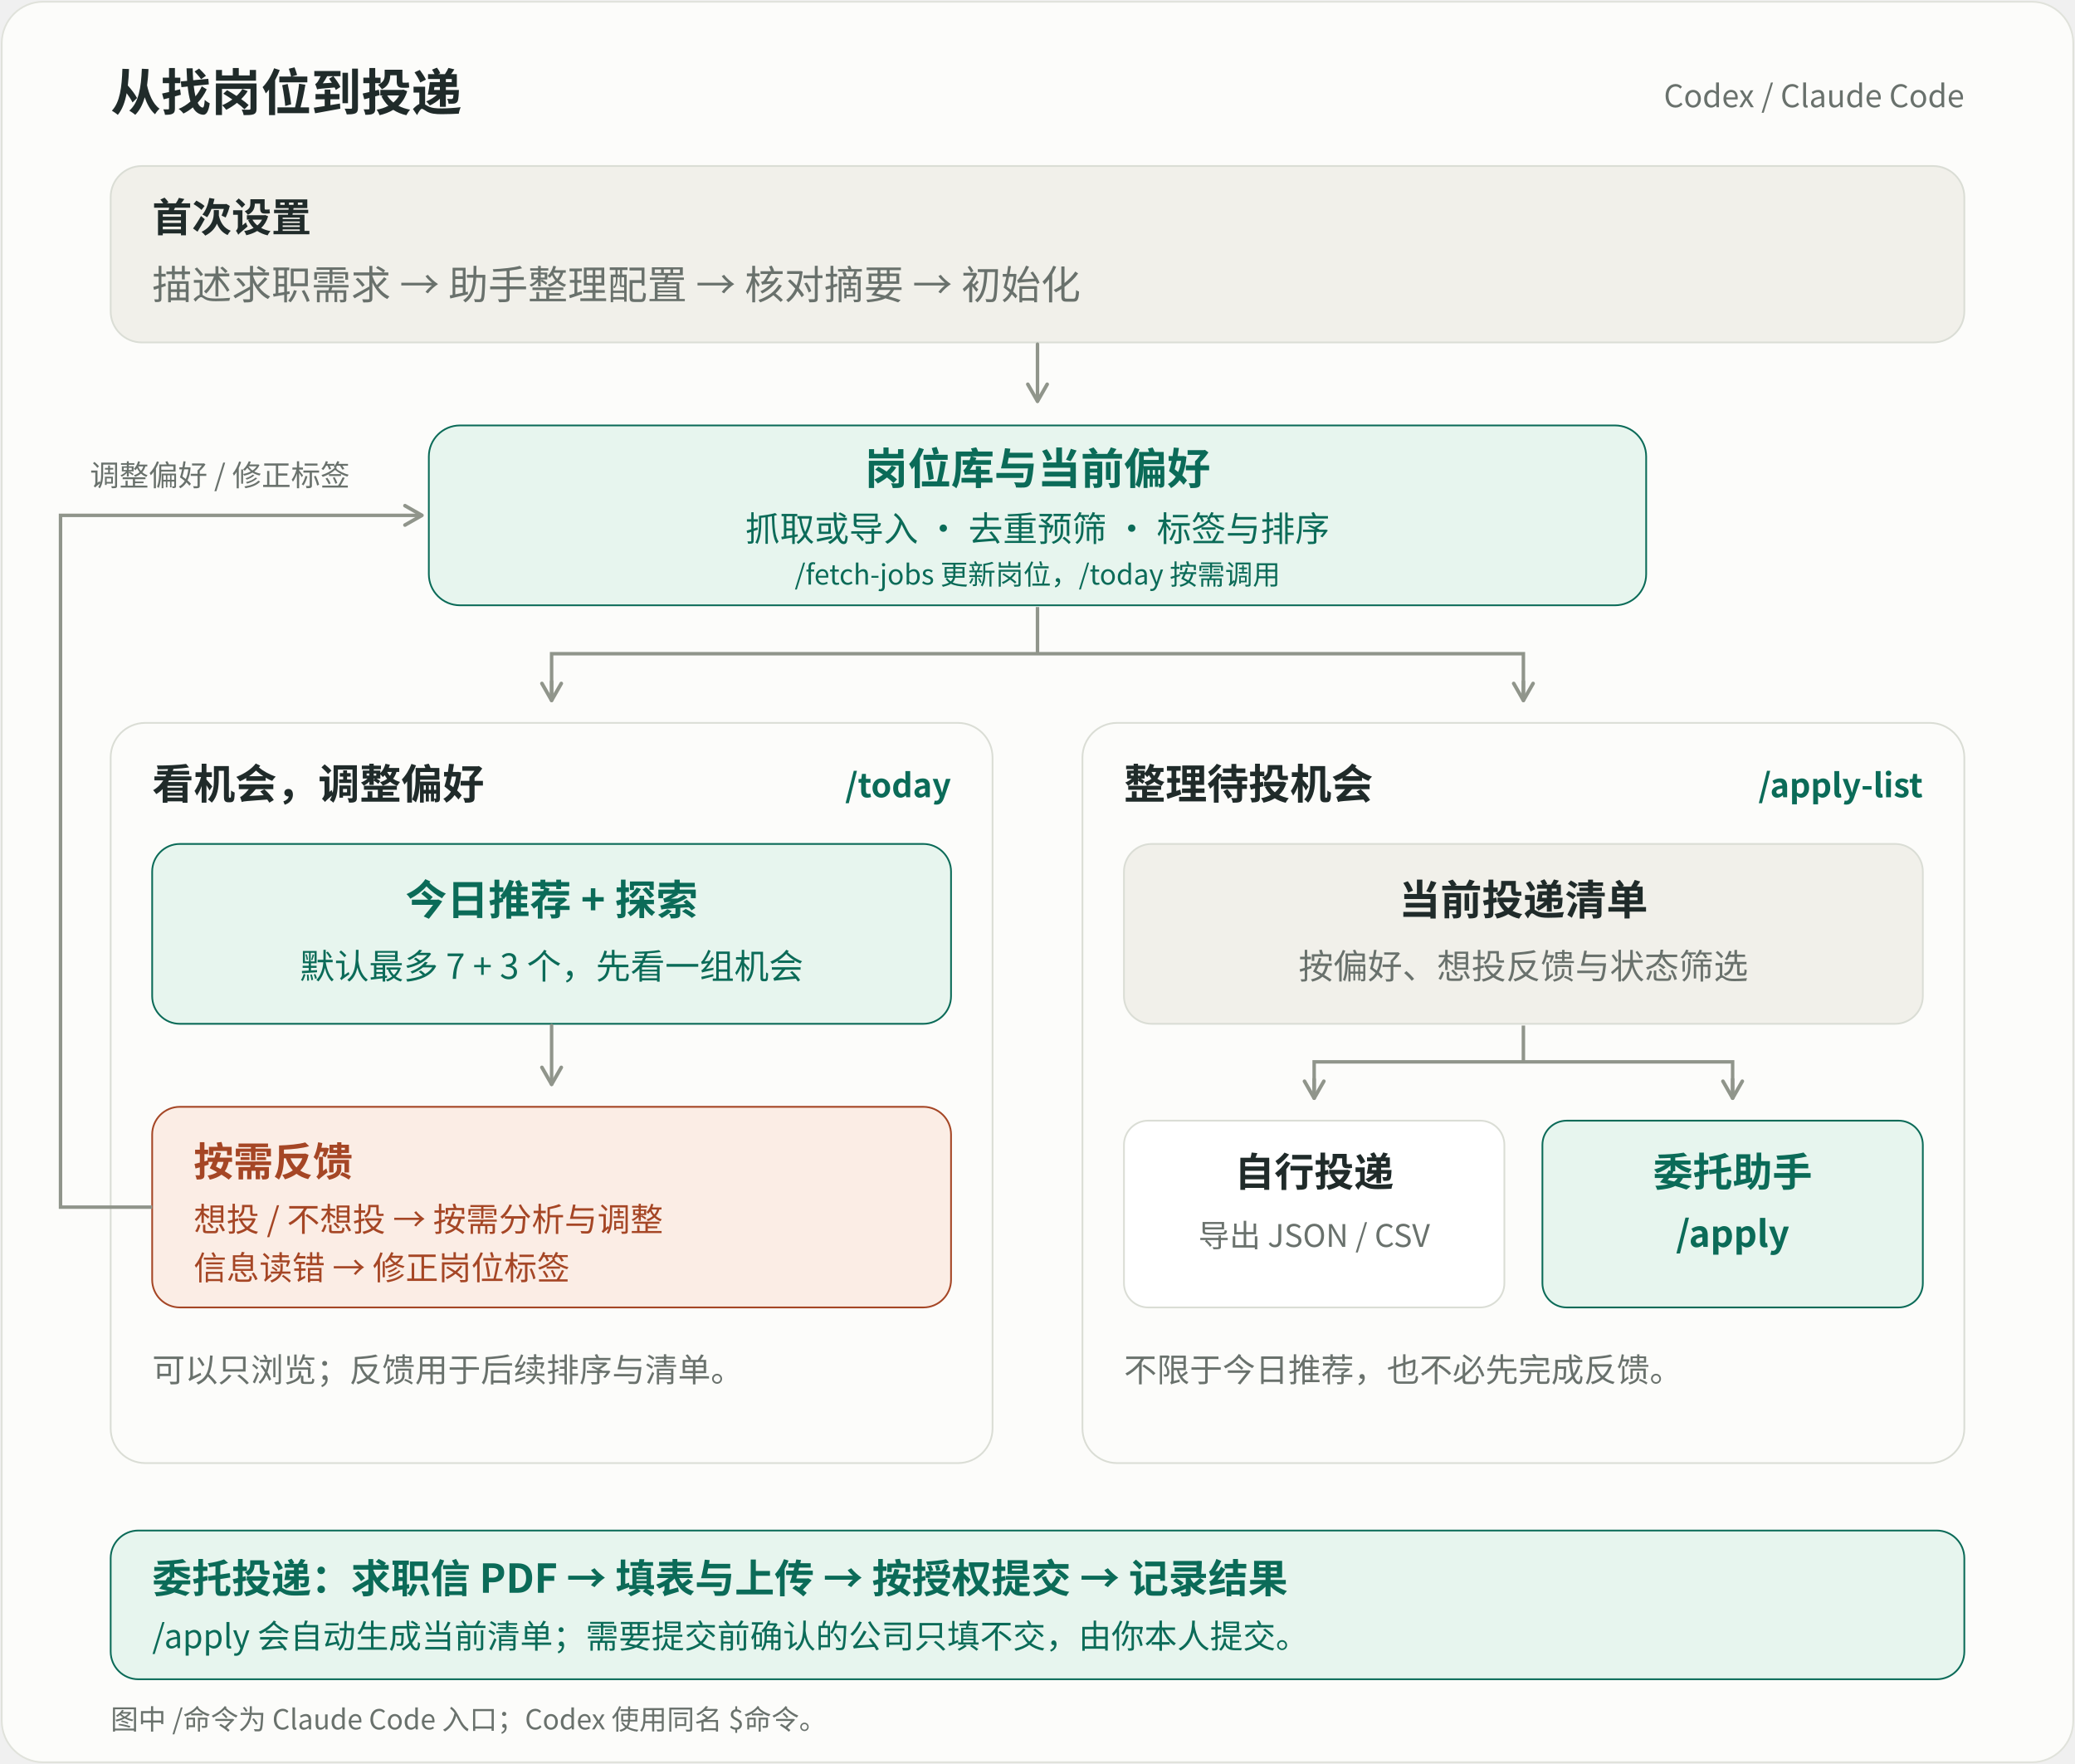
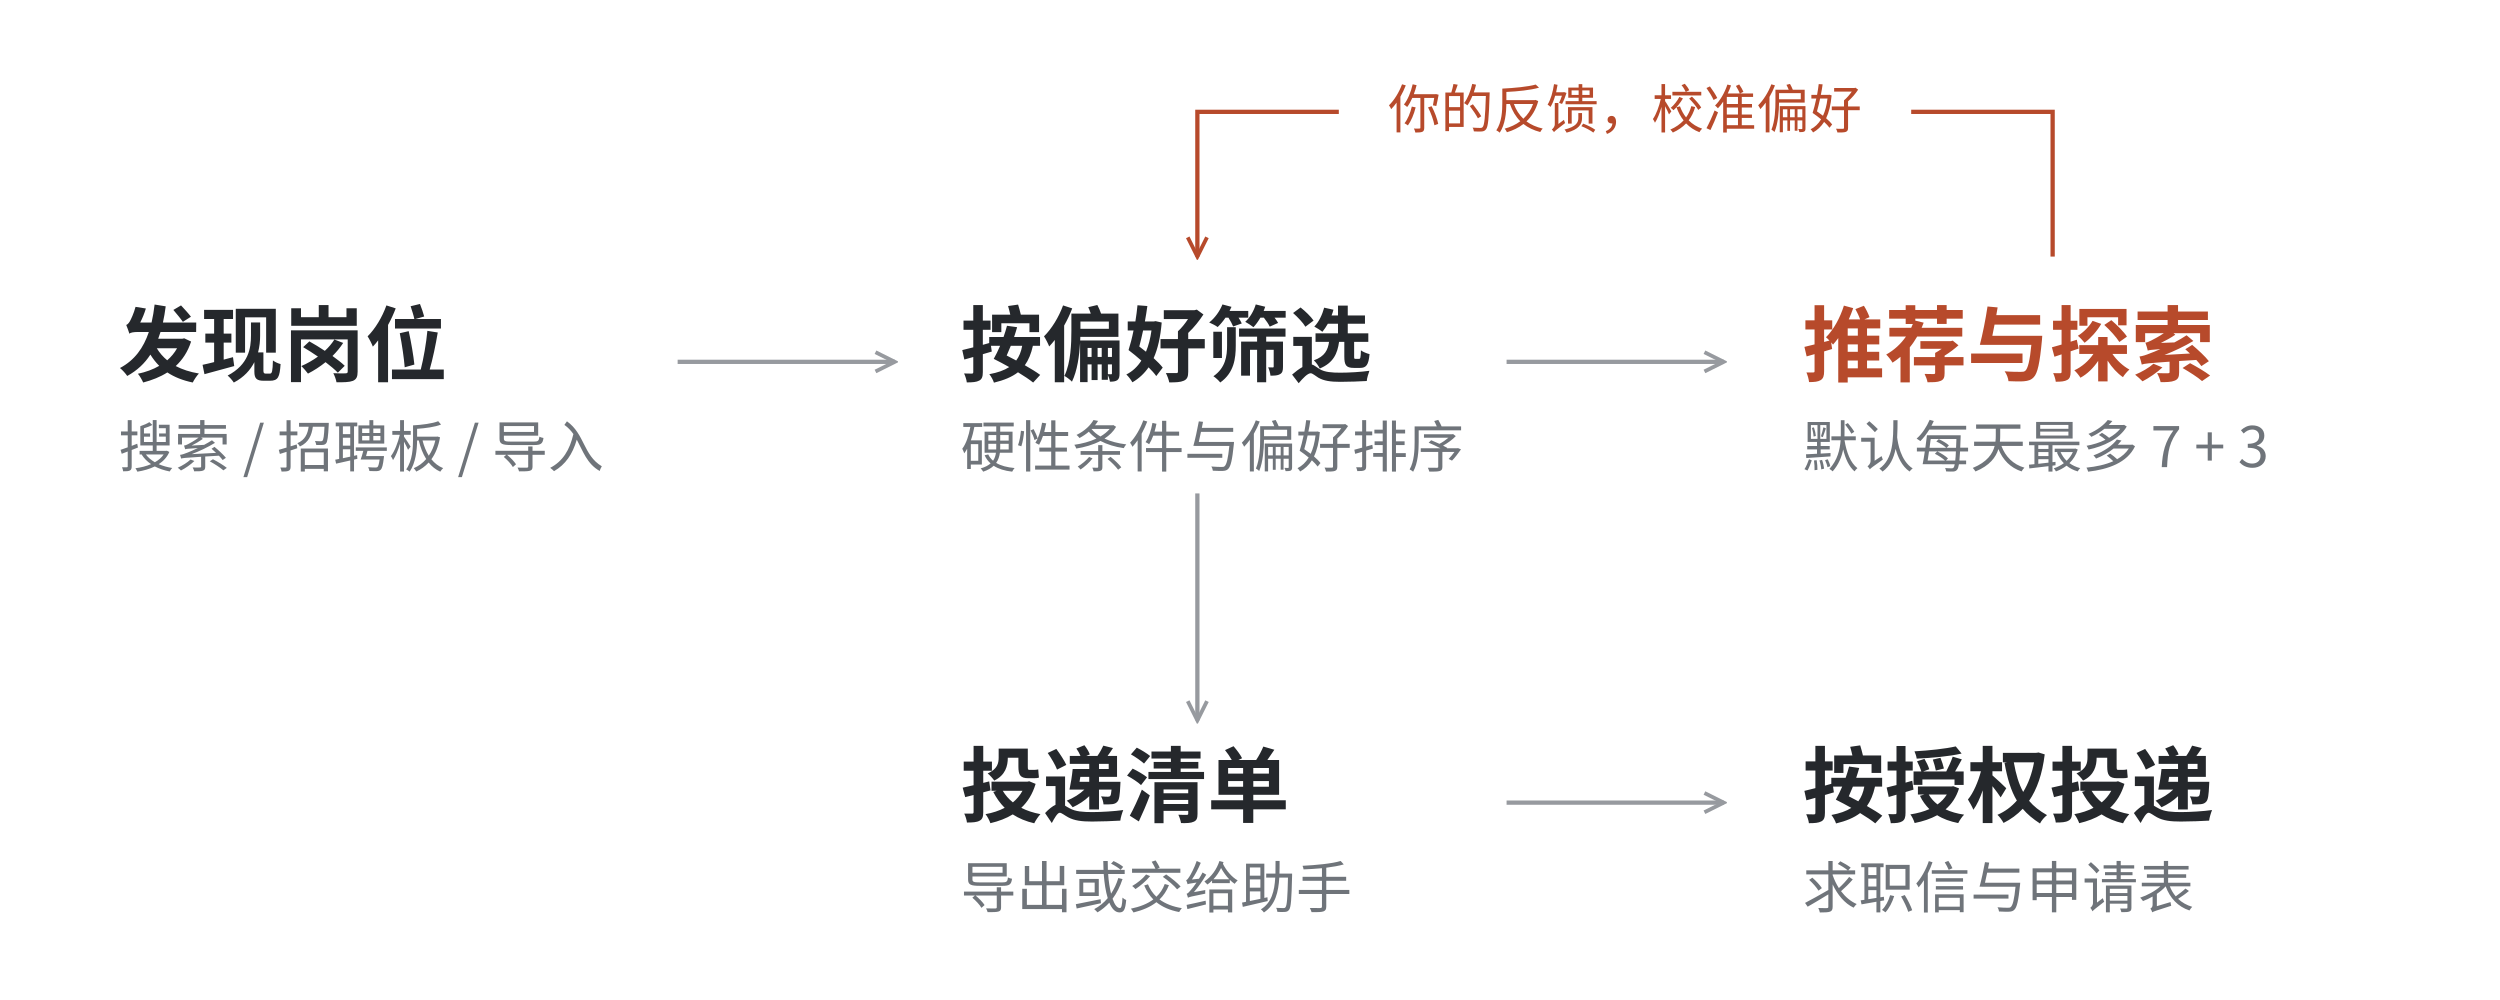
- <svg xmlns="http://www.w3.org/2000/svg" width="1200" height="1020" viewBox="0 0 1200 1020" role="img" aria-labelledby="title desc">
+ <svg xmlns="http://www.w3.org/2000/svg" width="760" height="304" viewBox="0 0 760 304" role="img" aria-labelledby="title desc">
  <defs>
-     <marker id="arrow" viewBox="0 0 10 10" refX="8" refY="5" markerWidth="7" markerHeight="7" orient="auto-start-reverse">
-       <path d="M 1 1 L 8 5 L 1 9" fill="none" stroke="#90958B" stroke-width="1.5" stroke-linecap="round" stroke-linejoin="round" />
+     <marker id="arrow" viewBox="0 0 8 8" refX="7" refY="4" markerWidth="6" markerHeight="6" orient="auto">
+       <path d="M1 1 L7 4 L1 7" fill="none" stroke="#979A9F" stroke-width="1.2" />
+     </marker>
+     <marker id="feedback-arrow" viewBox="0 0 8 8" refX="7" refY="4" markerWidth="6" markerHeight="6" orient="auto">
+       <path d="M1 1 L7 4 L1 7" fill="none" stroke="#B74A2B" stroke-width="1.2" />
    </marker>
  </defs>
+   <rect width="760" height="304" fill="#FFFFFF" />
+   <g fill="none" stroke="#979A9F" stroke-width="1.3" marker-end="url(#arrow)">
+     <path d="M206 110 H272" />
+     <path d="M458 110 H524" />
+     <path d="M364 150 V219" />
+     <path d="M458 244 H524" />
+   </g>
+   <path d="M624 78 V34 H364 V78" fill="none" stroke="#B74A2B" stroke-width="1.3" marker-end="url(#feedback-arrow)" />
  <g font-family="-apple-system, BlinkMacSystemFont, PingFang SC, Microsoft YaHei, Noto Sans CJK SC, sans-serif">
-     <rect x="1" y="1" width="1198" height="1018" rx="24" fill="#FCFCFA" stroke="#E0E2DB" />
-     <text x="64" y="64" font-size="29" font-weight="650" fill="#202B2A" text-anchor="start">从找岗位到投递</text>
-     <text x="1136" y="62" font-size="18" font-weight="500" fill="#69716C" text-anchor="end">Codex / Claude Code</text>
-     <rect x="64" y="96" width="1072" height="102" rx="18" fill="#F1F0EA" stroke="#DADDD5" />
-     <text x="88" y="134" font-size="23" font-weight="650" fill="#202B2A" text-anchor="start">首次设置</text>
-     <text x="88" y="173" font-size="23" font-weight="400" fill="#69716C" text-anchor="start">描述求职需求 → 助手整理配置 → 核对摘要 → 初始化</text>
-     <path d="M600 199 L600 232" fill="none" stroke="#90958B" stroke-width="2" stroke-linecap="round" marker-end="url(#arrow)" />
-     <rect x="248" y="246" width="704" height="104" rx="18" fill="#E7F5EE" stroke="#0B6B58" />
-     <text x="600" y="280" font-size="25" font-weight="650" fill="#0B6B58" text-anchor="middle">岗位库与当前偏好</text>
-     <text x="600" y="313" font-size="20" font-weight="400" fill="#0B6B58" text-anchor="middle">抓取或导入 · 去重预筛 · 标签与排序</text>
-     <text x="600" y="338" font-size="16" font-weight="400" fill="#0B6B58" text-anchor="middle">/fetch-jobs 更新岗位，/today 按需调用</text>
-     <path d="M600 351 V378 H319 V405 M600 378 H881 V405" fill="none" stroke="#90958B" stroke-width="2" />
-     <path d="M319 394 L319 405" fill="none" stroke="#90958B" stroke-width="2" stroke-linecap="round" marker-end="url(#arrow)" />
-     <path d="M881 394 L881 405" fill="none" stroke="#90958B" stroke-width="2" stroke-linecap="round" marker-end="url(#arrow)" />
-     <rect x="64" y="418" width="510" height="428" rx="20" fill="#FCFCFA" stroke="#DADDD5" />
-     <text x="88" y="462" font-size="24" font-weight="650" fill="#202B2A" text-anchor="start">看机会，调整偏好</text>
-     <text x="550" y="461" font-size="19" font-weight="600" fill="#0B6B58" text-anchor="end">/today</text>
-     <rect x="88" y="488" width="462" height="104" rx="16" fill="#E7F5EE" stroke="#0B6B58" />
-     <text x="319" y="529" font-size="24" font-weight="650" fill="#0B6B58" text-anchor="middle">今日推荐 + 探索</text>
-     <text x="319" y="566" font-size="20" font-weight="400" fill="#0B6B58" text-anchor="middle">默认最多 7 + 3 个，先看一组机会</text>
-     <path d="M319 593 L319 627" fill="none" stroke="#90958B" stroke-width="2" stroke-linecap="round" marker-end="url(#arrow)" />
-     <rect x="88" y="640" width="462" height="116" rx="16" fill="#FBEDE5" stroke="#A54625" />
-     <text x="112" y="680" font-size="23" font-weight="650" fill="#A54625" text-anchor="start">按需反馈</text>
-     <text x="112" y="712" font-size="19" font-weight="400" fill="#A54625" text-anchor="start">想投 / 不想投 → 按需分析与调整</text>
-     <text x="112" y="740" font-size="19" font-weight="400" fill="#A54625" text-anchor="start">信息读错 → 修正岗位标签</text>
-     <text x="88" y="799" font-size="19" font-weight="400" fill="#69716C" text-anchor="start">可以只浏览；反馈用于后续排序与清单。</text>
-     <rect x="626" y="418" width="510" height="428" rx="20" fill="#FCFCFA" stroke="#DADDD5" />
-     <text x="650" y="462" font-size="24" font-weight="650" fill="#202B2A" text-anchor="start">整理待投机会</text>
-     <text x="1112" y="461" font-size="19" font-weight="600" fill="#0B6B58" text-anchor="end">/apply-list</text>
-     <rect x="650" y="488" width="462" height="104" rx="16" fill="#F1F0EA" stroke="#DADDD5" />
-     <text x="881" y="529" font-size="24" font-weight="650" fill="#202B2A" text-anchor="middle">当前投递清单</text>
-     <text x="881" y="566" font-size="20" font-weight="400" fill="#69716C" text-anchor="middle">按偏好、想投反馈与状态筛选</text>
-     <path d="M881 593 V614 H760 V635 M881 614 H1002 V635" fill="none" stroke="#90958B" stroke-width="2" />
-     <path d="M760 624 L760 635" fill="none" stroke="#90958B" stroke-width="2" stroke-linecap="round" marker-end="url(#arrow)" />
-     <path d="M1002 624 L1002 635" fill="none" stroke="#90958B" stroke-width="2" stroke-linecap="round" marker-end="url(#arrow)" />
-     <rect x="650" y="648" width="220" height="108" rx="14" fill="white" stroke="#DADDD5" />
-     <text x="760" y="686" font-size="23" font-weight="650" fill="#202B2A" text-anchor="middle">自行投递</text>
-     <text x="760" y="721" font-size="18" font-weight="400" fill="#69716C" text-anchor="middle">导出 JSON / CSV</text>
-     <rect x="892" y="648" width="220" height="108" rx="14" fill="#E7F5EE" stroke="#0B6B58" />
-     <text x="1002" y="686" font-size="23" font-weight="650" fill="#0B6B58" text-anchor="middle">委托助手</text>
-     <text x="1002" y="721" font-size="21" font-weight="550" fill="#0B6B58" text-anchor="middle">/apply</text>
-     <text x="650" y="799" font-size="19" font-weight="400" fill="#69716C" text-anchor="start">不限于今日推荐，也不必先完成反馈。</text>
-     <path d="M88 698 H35 V298 H244" fill="none" stroke="#90958B" stroke-width="2" marker-end="url(#arrow)" />
-     <text x="52" y="281" font-size="17" font-weight="400" fill="#69716C" text-anchor="start">调整偏好 / 修正标签</text>
-     <rect x="64" y="885" width="1072" height="86" rx="16" fill="#E7F5EE" stroke="#0B6B58" />
-     <text x="88" y="921" font-size="23" font-weight="600" fill="#0B6B58" text-anchor="start">委托投递：求职信 PDF → 填表与上传 → 按授权提交 → 记录结果</text>
-     <text x="88" y="953" font-size="19" font-weight="400" fill="#0B6B58" text-anchor="start">/apply 会自动生成当前清单；需要提交前确认的公司只填不交，由你本人提交。</text>
-     <text x="64" y="1000" font-size="16" font-weight="400" fill="#69716C" text-anchor="start">图中 /命令为 Claude Code 入口；Codex 使用同名 $命令。</text>
+     <rect x="407" y="23" width="174" height="22" fill="#FFFFFF" />
+     <text x="494" y="39" text-anchor="middle" font-size="16" fill="#B74A2B">你的反馈，校准偏好</text>
+     <text x="36" y="114" font-size="25" font-weight="600" fill="#25282C">发现岗位</text>
+     <text x="36" y="142" font-size="17" fill="#6F747A">搜索 / 招聘板 / 导入</text>
+     <text x="292" y="114" font-size="25" font-weight="600" fill="#25282C">按偏好筛选</text>
+     <text x="292" y="142" font-size="17" fill="#6F747A">硬性条件与偏好排序</text>
+     <text x="548" y="114" font-size="25" font-weight="600" fill="#B74A2B">推荐与探索</text>
+     <text x="548" y="142" font-size="17" fill="#6F747A">默认每天最多 7 + 3</text>
+     <text x="292" y="248" font-size="25" font-weight="600" fill="#25282C">投递清单</text>
+     <text x="292" y="276" font-size="17" fill="#6F747A">导出或交给助手</text>
+     <text x="548" y="248" font-size="25" font-weight="600" fill="#25282C">按授权投递</text>
+     <text x="548" y="276" font-size="17" fill="#6F747A">求职信与申请表</text>
  </g>
</svg>
